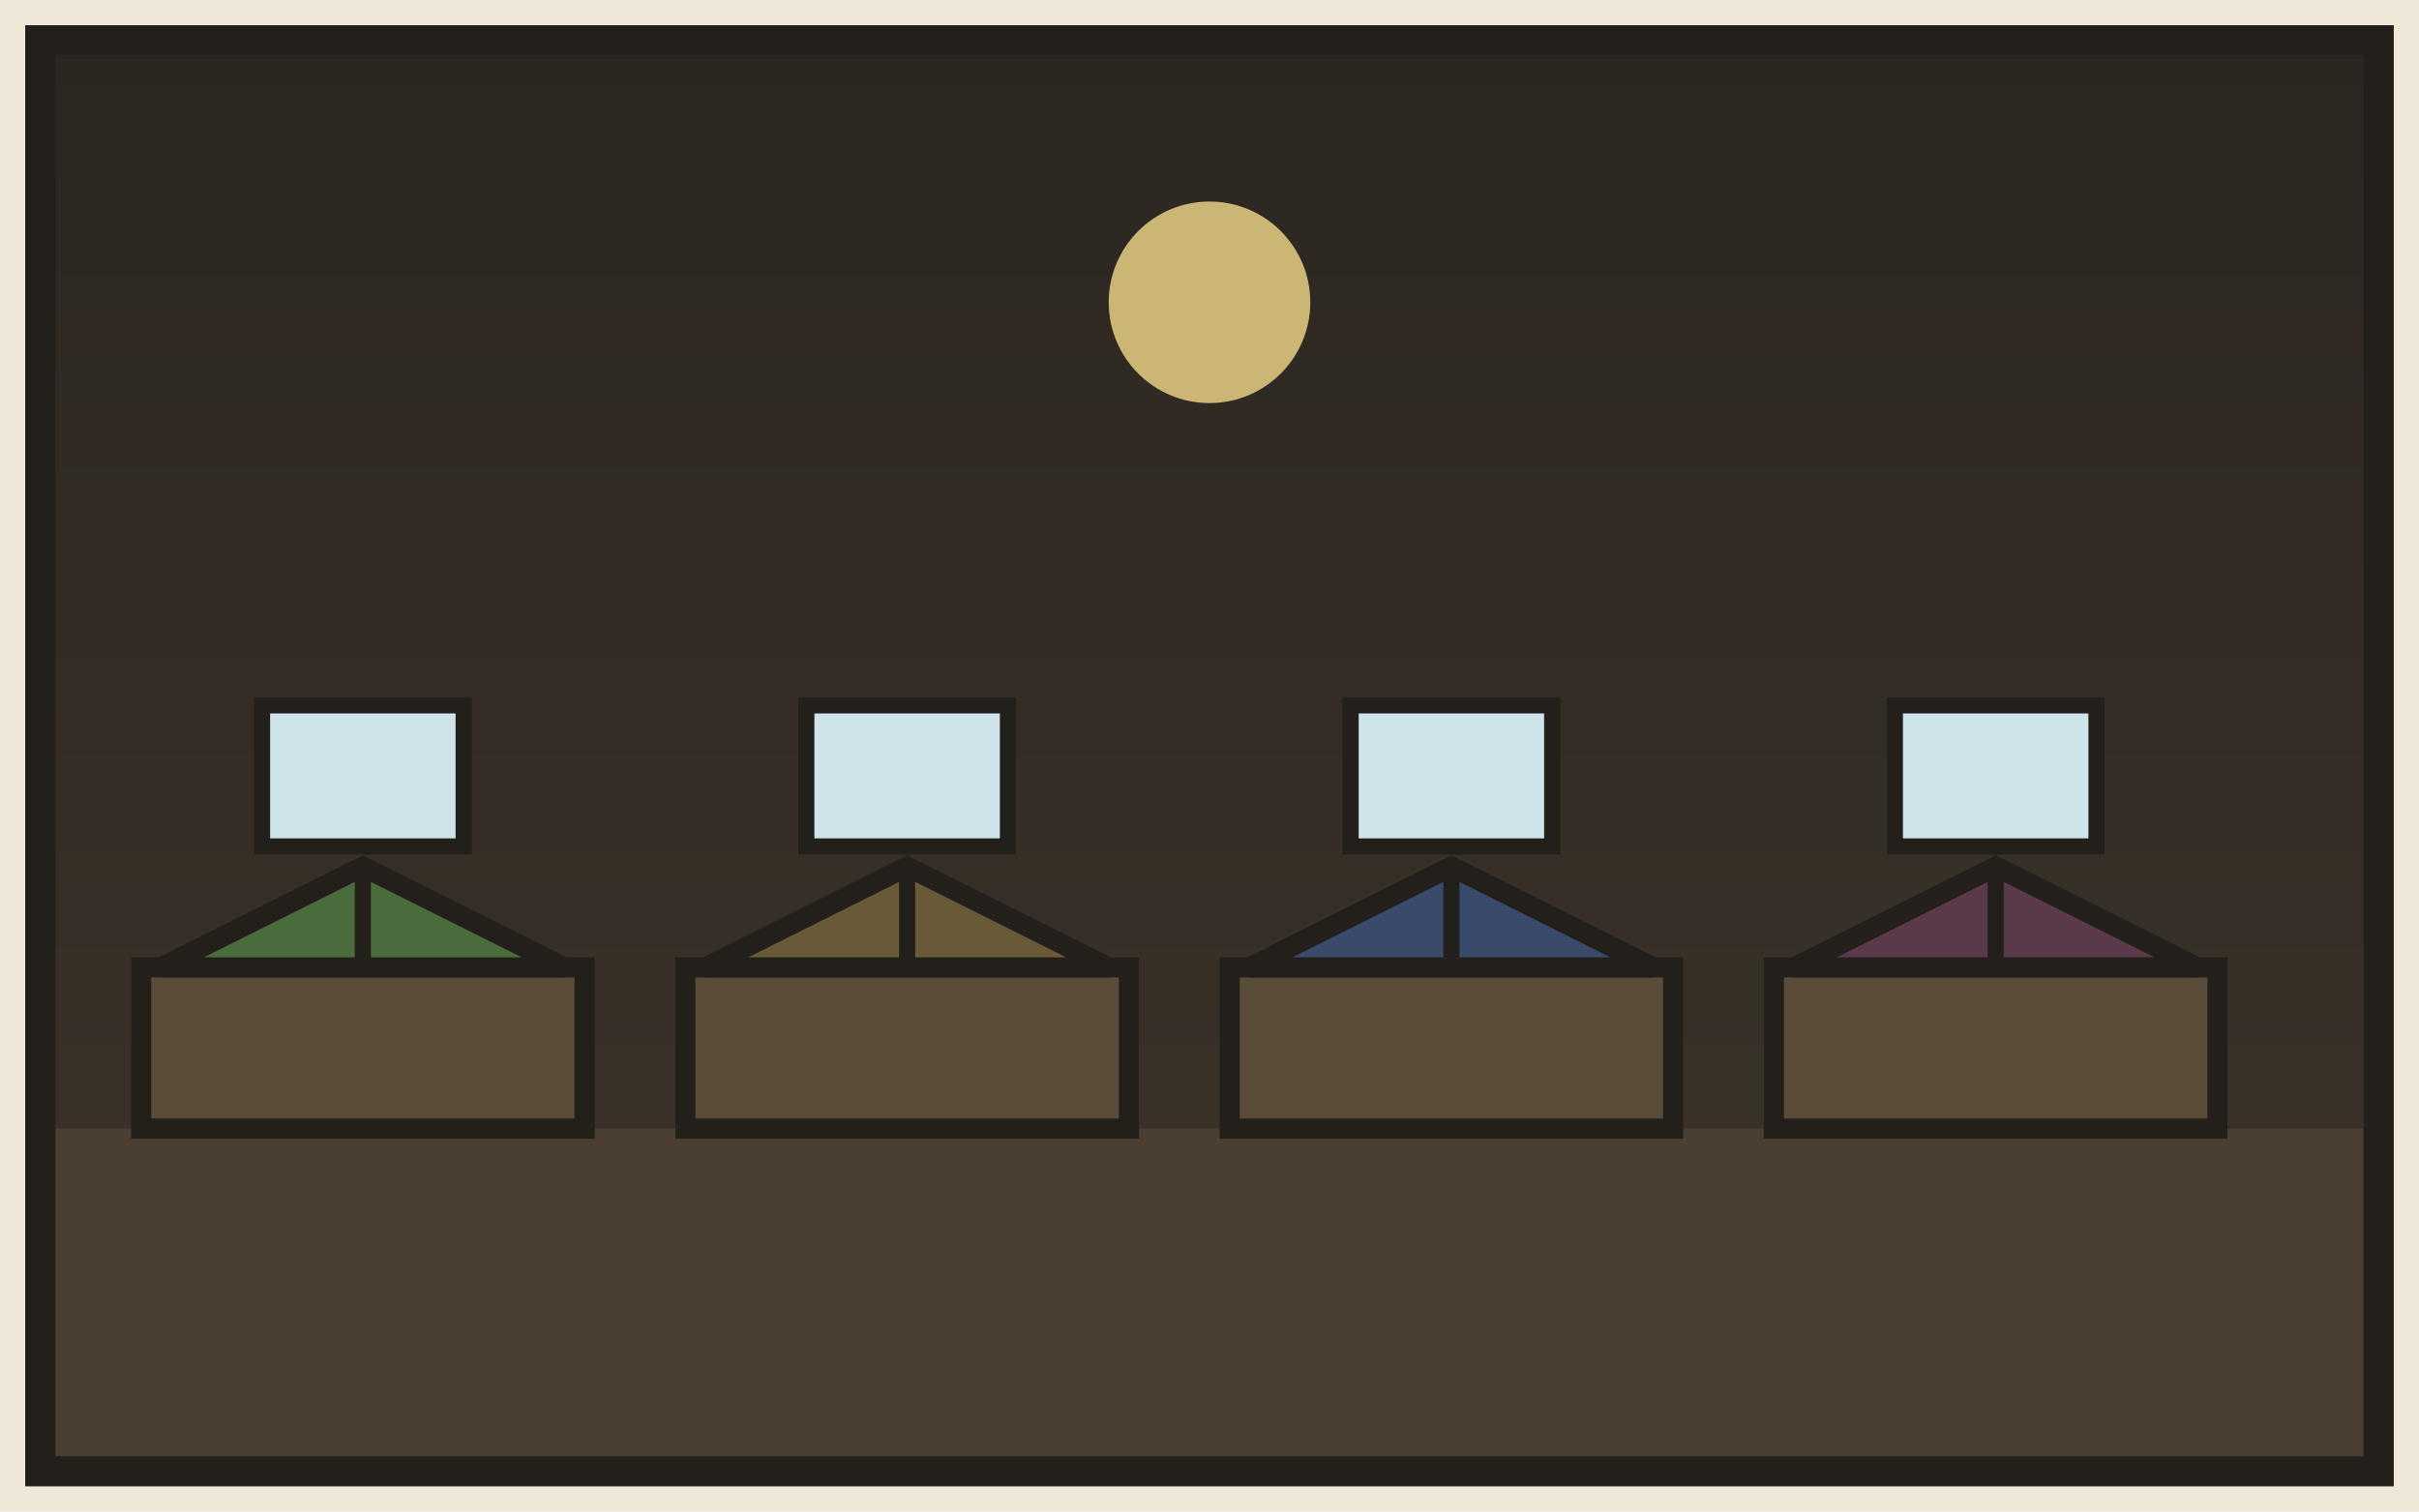
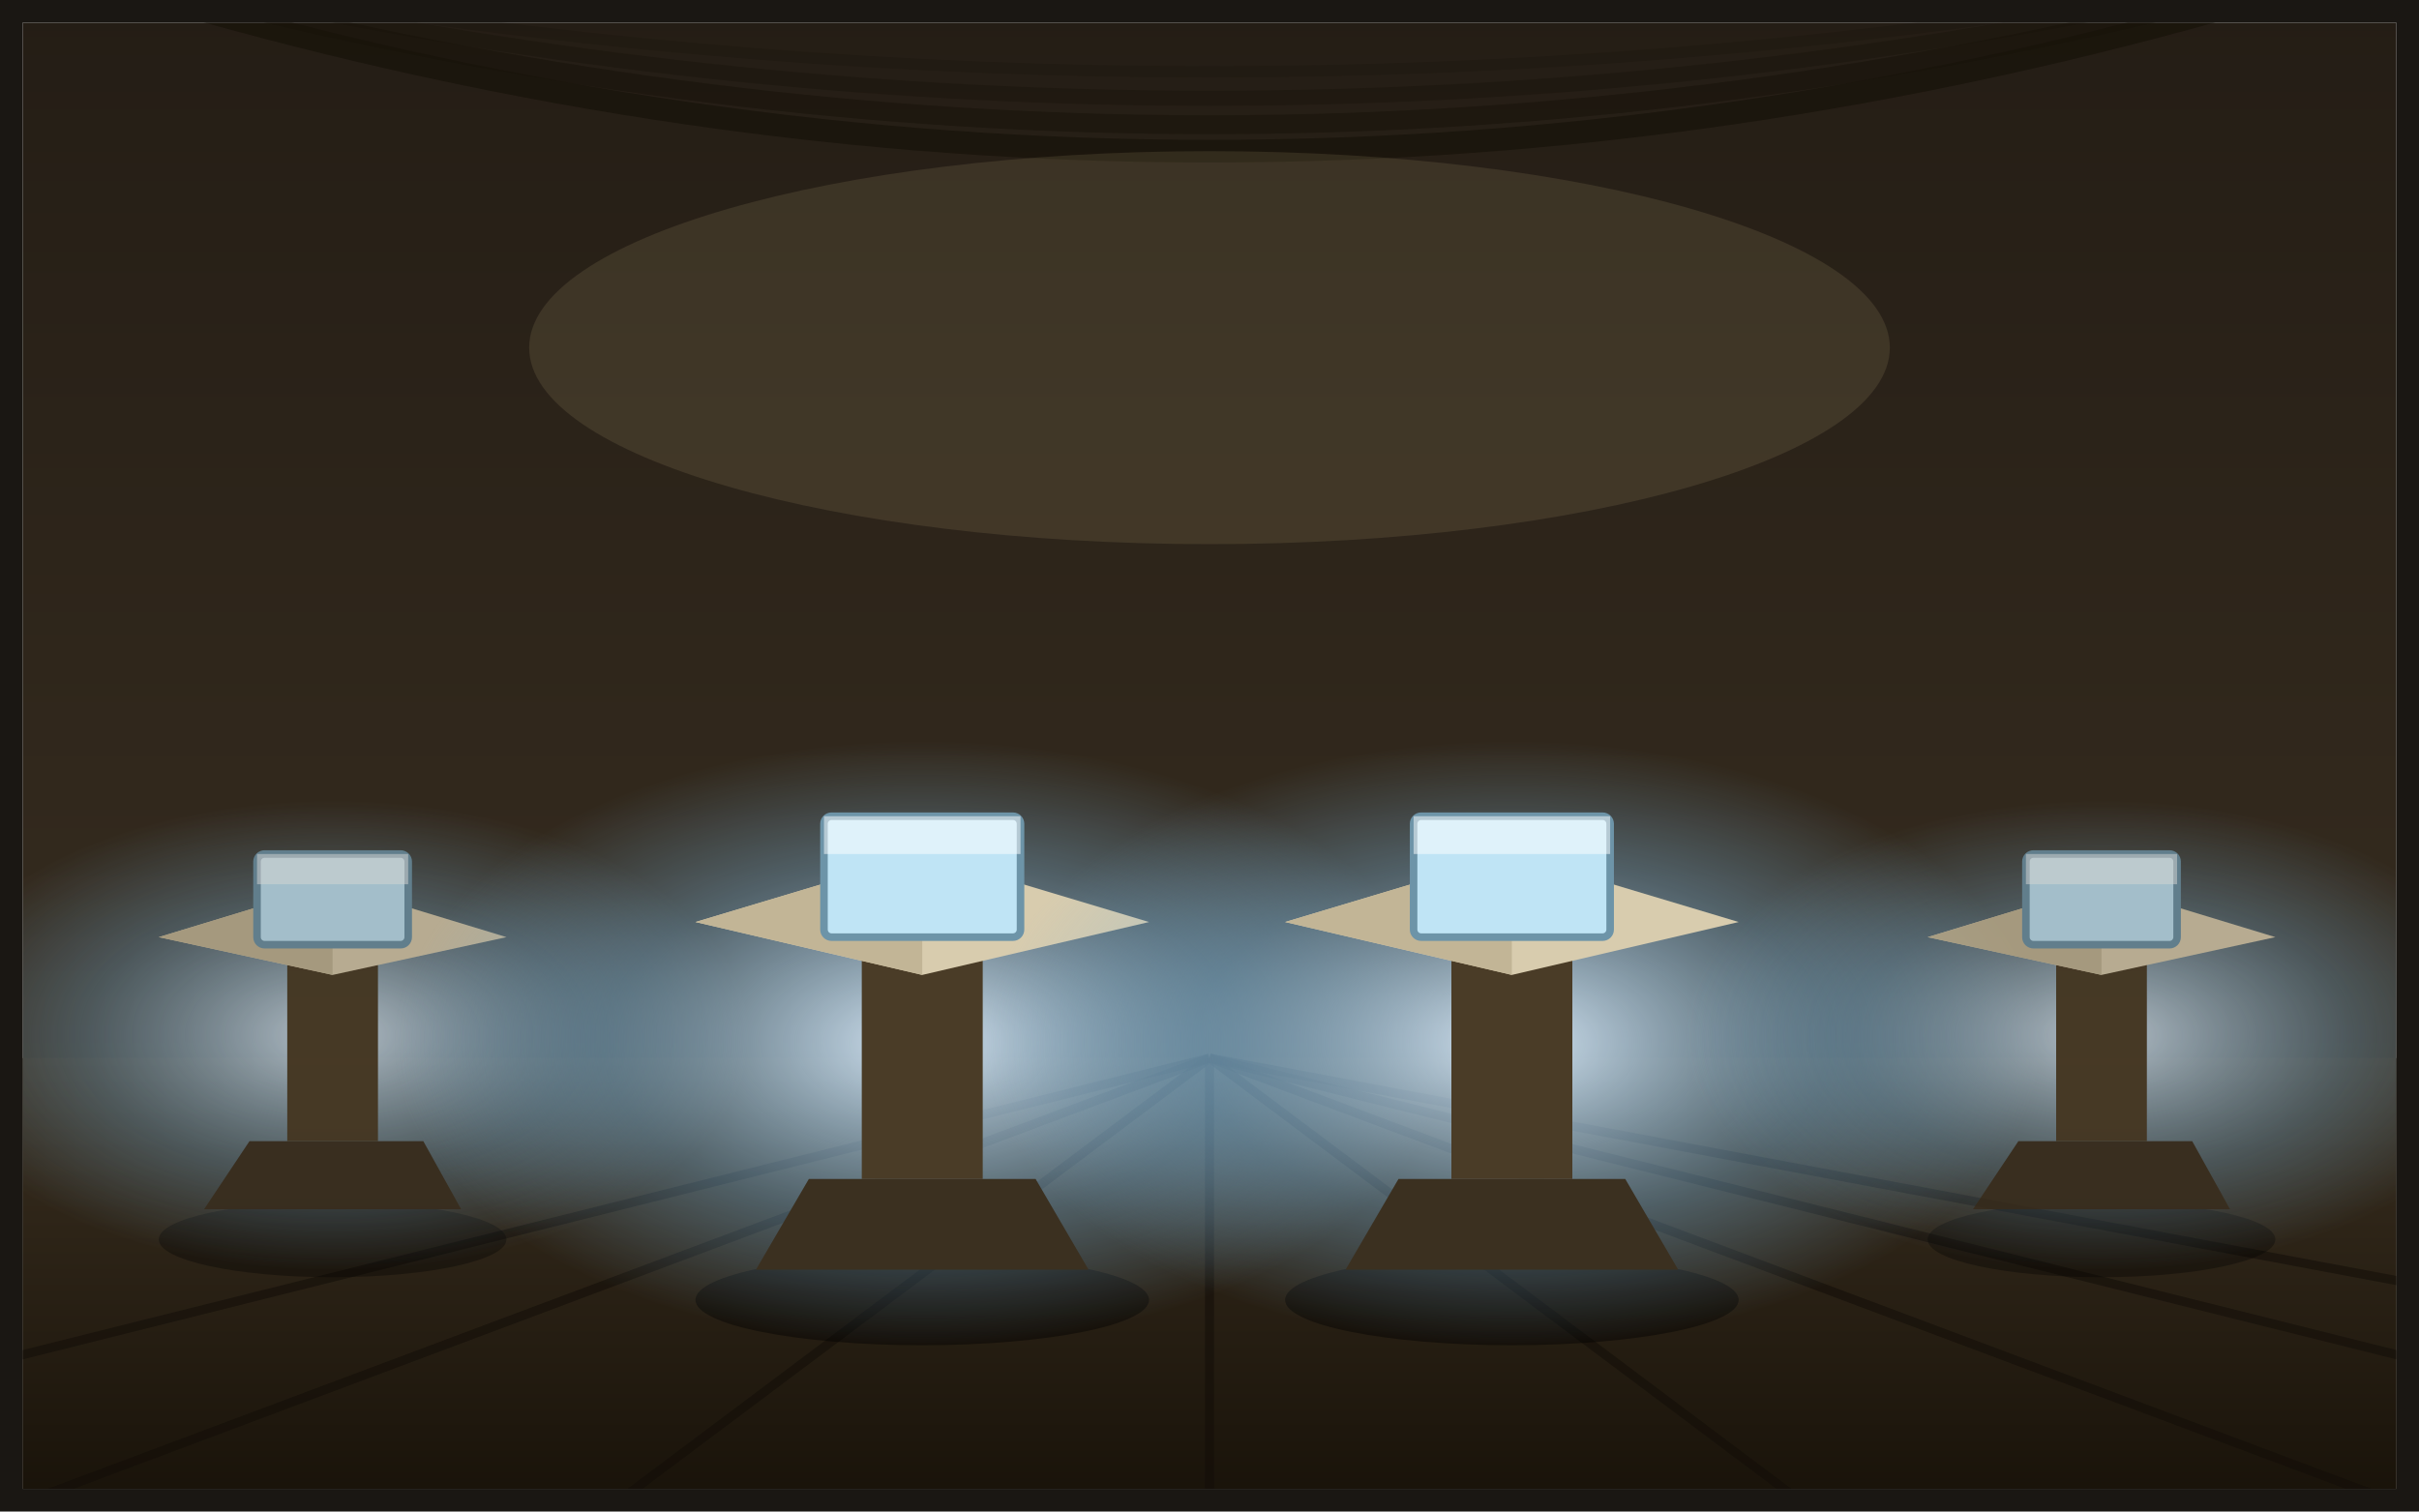
- <svg xmlns="http://www.w3.org/2000/svg" viewBox="0 0 240 150" width="240" height="150">
+ <svg xmlns="http://www.w3.org/2000/svg" viewBox="0 0 320 200" width="320" height="200">
  <defs>
-     <linearGradient id="s" x1="0" y1="0" x2="0" y2="1">
-       <stop offset="0" stop-color="#2b2620" />
-       <stop offset="1" stop-color="#3d352b" />
+     <clipPath id="f">
+       <rect x="3" y="3" width="314" height="194" />
+     </clipPath>
+     <radialGradient id="page" cx="0.5" cy="0.5" r="0.5">
+       <stop offset="0" stop-color="#dff0ff" stop-opacity="0.95" />
+       <stop offset="0.6" stop-color="#7fb4d8" stop-opacity="0.4" />
+       <stop offset="1" stop-color="#7fb4d8" stop-opacity="0" />
+     </radialGradient>
+     <linearGradient id="lwall" x1="0" y1="0" x2="0" y2="1">
+       <stop offset="0" stop-color="#241d15" />
+       <stop offset="1" stop-color="#3d3223" />
    </linearGradient>
-     <clipPath id="f">
-       <rect x="4" y="4" width="232" height="142" />
-     </clipPath>
+     <linearGradient id="lfloor" x1="0" y1="0" x2="0" y2="1">
+       <stop offset="0" stop-color="#3a2f20" />
+       <stop offset="1" stop-color="#181209" />
+     </linearGradient>
  </defs>
-   <rect width="240" height="150" fill="#efe7d7" />
  <g clip-path="url(#f)">
-     <rect x="4" y="4" width="232" height="142" fill="url(#s)" />
-     <rect x="0" y="112" width="240" height="38" fill="#4a3f31" />
-     <g transform="translate(14,0)">
-       <path d="M0 112 v-16 h44 v16 z" fill="#5a4c38" stroke="#23201c" stroke-width="2" />
-       <path d="M2 96 l20 -10 l20 10 z" fill="#4a6b3c" stroke="#23201c" stroke-width="2" />
-       <path d="M22 86 v10" stroke="#23201c" stroke-width="1.6" />
-       <rect x="12" y="70" width="20" height="14" fill="#cfe4ea" stroke="#23201c" stroke-width="1.6" />
+     <rect width="320" height="200" fill="url(#lwall)" />
+     <path d="M22 0 q138 40 276 0" fill="none" stroke="#171209" stroke-width="3.0" opacity="0.70" />
+     <path d="M28 0 q132 33 264 0" fill="none" stroke="#171209" stroke-width="2.5" opacity="0.56" />
+     <path d="M34 0 q126 26 252 0" fill="none" stroke="#171209" stroke-width="2.0" opacity="0.42" />
+     <path d="M40 0 q120 19 240 0" fill="none" stroke="#171209" stroke-width="1.5" opacity="0.28" />
+     <rect x="0" y="140" width="320" height="60" fill="url(#lfloor)" />
+     <path d="M160 140 L-80 200" stroke="#120d07" stroke-width="1.2" opacity="0.55" />
+     <path d="M160 140 L0 200" stroke="#120d07" stroke-width="1.2" opacity="0.55" />
+     <path d="M160 140 L80 200" stroke="#120d07" stroke-width="1.2" opacity="0.55" />
+     <path d="M160 140 L160 200" stroke="#120d07" stroke-width="1.2" opacity="0.55" />
+     <path d="M160 140 L240 200" stroke="#120d07" stroke-width="1.2" opacity="0.55" />
+     <path d="M160 140 L320 200" stroke="#120d07" stroke-width="1.2" opacity="0.55" />
+     <path d="M160 140 L400 200" stroke="#120d07" stroke-width="1.2" opacity="0.55" />
+     <path d="M160 140 L480 200" stroke="#120d07" stroke-width="1.2" opacity="0.55" />
+     <g opacity="0.8">
+       <ellipse cx="44" cy="164" rx="23" ry="5" fill="#000" opacity="0.4" />
+       <ellipse cx="44" cy="137" rx="55" ry="31" fill="url(#page)" />
+       <path d="M27 160 h34 l-5 -9 h-23 z" fill="#3b3020" />
+       <path d="M38 151 h12 v-27 h-12 z" fill="#4a3c27" />
+       <path d="M21 124 l23 -7 l23 7 l-23 5 z" fill="#d8ccae" />
+       <path d="M21 124 l23 -7 v12 z" fill="#c2b596" />
+       <rect x="34" y="113" width="20" height="12" rx="1" fill="#bfe4f5" stroke="#6d94a8" stroke-width="1" />
+       <rect x="34" y="113" width="20" height="4" fill="#fff" opacity="0.5" />
    </g>
-     <g transform="translate(68,0)">
-       <path d="M0 112 v-16 h44 v16 z" fill="#5a4c38" stroke="#23201c" stroke-width="2" />
-       <path d="M2 96 l20 -10 l20 10 z" fill="#6a5a3a" stroke="#23201c" stroke-width="2" />
-       <path d="M22 86 v10" stroke="#23201c" stroke-width="1.6" />
-       <rect x="12" y="70" width="20" height="14" fill="#cfe4ea" stroke="#23201c" stroke-width="1.6" />
+     <g opacity="1.0">
+       <ellipse cx="122" cy="172" rx="30" ry="6" fill="#000" opacity="0.4" />
+       <ellipse cx="122" cy="138" rx="70" ry="40" fill="url(#page)" />
+       <path d="M100 168 h44 l-7 -12 h-30 z" fill="#3b3020" />
+       <path d="M114 156 h16 v-34 h-16 z" fill="#4a3c27" />
+       <path d="M92 122 l30 -9 l30 9 l-30 7 z" fill="#d8ccae" />
+       <path d="M92 122 l30 -9 v16 z" fill="#c2b596" />
+       <rect x="109" y="108" width="26" height="16" rx="1" fill="#bfe4f5" stroke="#6d94a8" stroke-width="1" />
+       <rect x="109" y="108" width="26" height="5" fill="#fff" opacity="0.5" />
    </g>
-     <g transform="translate(122,0)">
-       <path d="M0 112 v-16 h44 v16 z" fill="#5a4c38" stroke="#23201c" stroke-width="2" />
-       <path d="M2 96 l20 -10 l20 10 z" fill="#3a4a6b" stroke="#23201c" stroke-width="2" />
-       <path d="M22 86 v10" stroke="#23201c" stroke-width="1.6" />
-       <rect x="12" y="70" width="20" height="14" fill="#cfe4ea" stroke="#23201c" stroke-width="1.6" />
+     <g opacity="1.0">
+       <ellipse cx="200" cy="172" rx="30" ry="6" fill="#000" opacity="0.4" />
+       <ellipse cx="200" cy="138" rx="70" ry="40" fill="url(#page)" />
+       <path d="M178 168 h44 l-7 -12 h-30 z" fill="#3b3020" />
+       <path d="M192 156 h16 v-34 h-16 z" fill="#4a3c27" />
+       <path d="M170 122 l30 -9 l30 9 l-30 7 z" fill="#d8ccae" />
+       <path d="M170 122 l30 -9 v16 z" fill="#c2b596" />
+       <rect x="187" y="108" width="26" height="16" rx="1" fill="#bfe4f5" stroke="#6d94a8" stroke-width="1" />
+       <rect x="187" y="108" width="26" height="5" fill="#fff" opacity="0.5" />
    </g>
-     <g transform="translate(176,0)">
-       <path d="M0 112 v-16 h44 v16 z" fill="#5a4c38" stroke="#23201c" stroke-width="2" />
-       <path d="M2 96 l20 -10 l20 10 z" fill="#5a3a4a" stroke="#23201c" stroke-width="2" />
-       <path d="M22 86 v10" stroke="#23201c" stroke-width="1.6" />
-       <rect x="12" y="70" width="20" height="14" fill="#cfe4ea" stroke="#23201c" stroke-width="1.6" />
+     <g opacity="0.8">
+       <ellipse cx="278" cy="164" rx="23" ry="5" fill="#000" opacity="0.4" />
+       <ellipse cx="278" cy="137" rx="55" ry="31" fill="url(#page)" />
+       <path d="M261 160 h34 l-5 -9 h-23 z" fill="#3b3020" />
+       <path d="M272 151 h12 v-27 h-12 z" fill="#4a3c27" />
+       <path d="M255 124 l23 -7 l23 7 l-23 5 z" fill="#d8ccae" />
+       <path d="M255 124 l23 -7 v12 z" fill="#c2b596" />
+       <rect x="268" y="113" width="20" height="12" rx="1" fill="#bfe4f5" stroke="#6d94a8" stroke-width="1" />
+       <rect x="268" y="113" width="20" height="4" fill="#fff" opacity="0.5" />
    </g>
-     <circle cx="120" cy="30" r="10" fill="#f2d98a" opacity="0.8" />
+     <ellipse cx="160" cy="46" rx="90" ry="26" fill="#ffe6a8" opacity="0.10" />
  </g>
-   <rect x="4" y="4" width="232" height="142" fill="none" stroke="#23201c" stroke-width="3" />
+   <rect x="1.5" y="1.5" width="317" height="197" fill="none" stroke="#1a1713" stroke-width="3" />
</svg>
